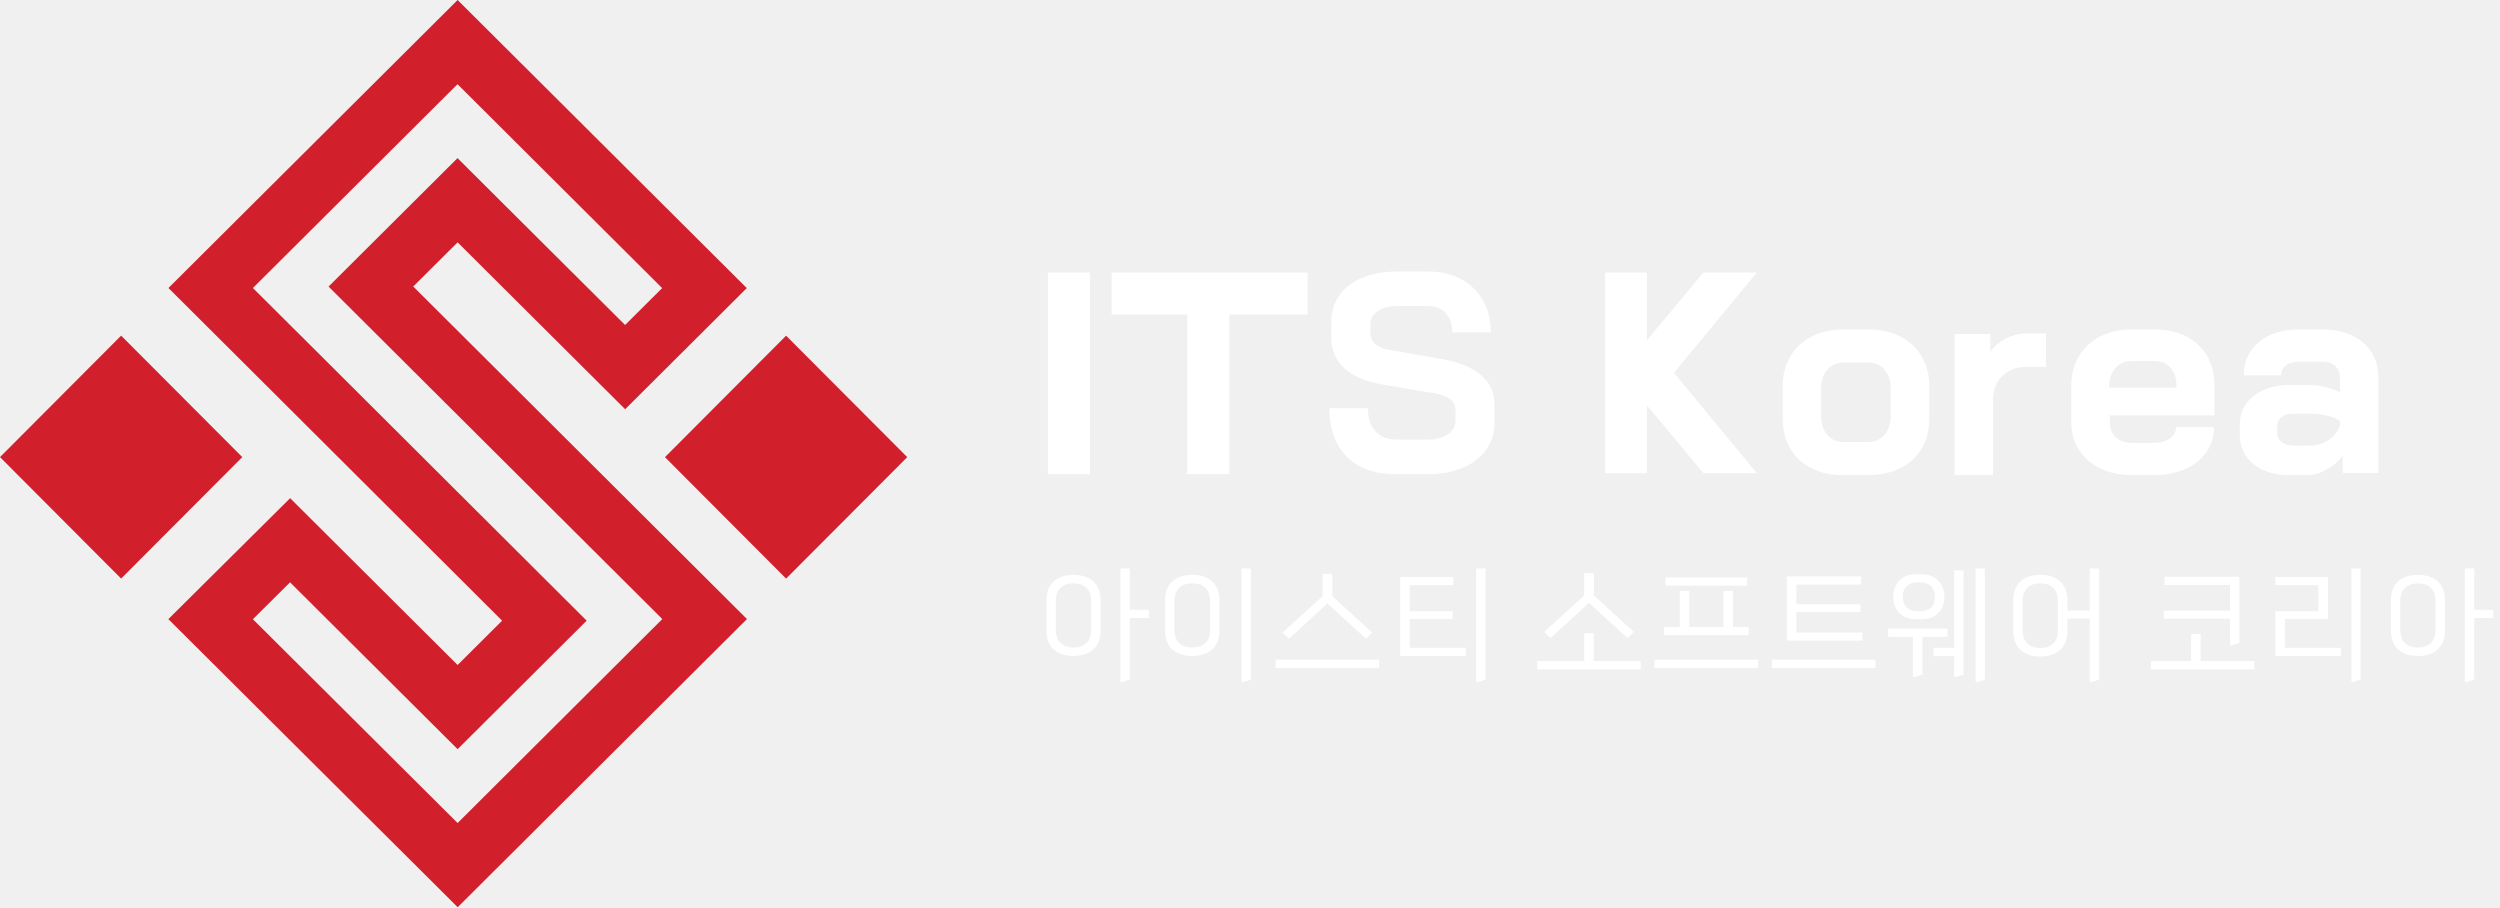
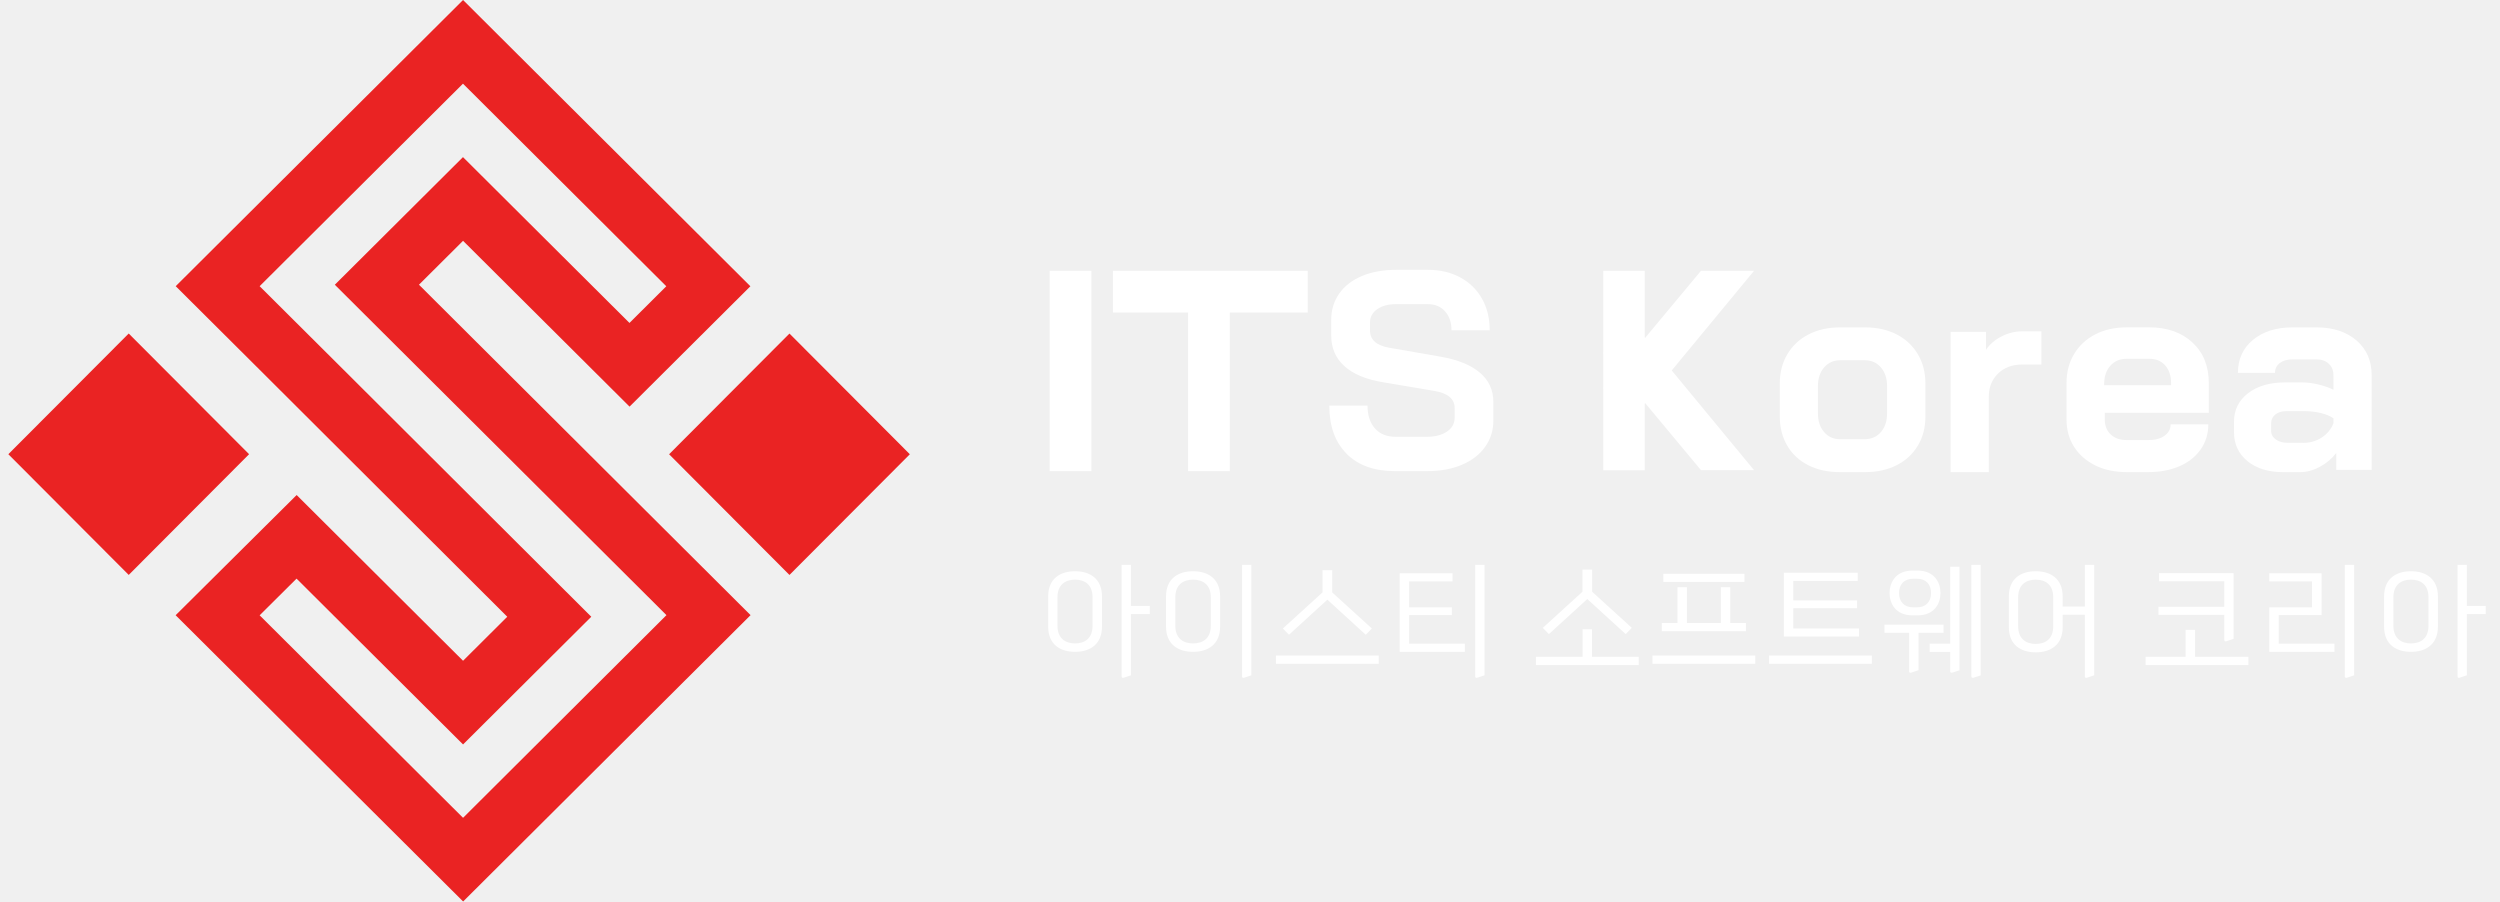
- <svg xmlns="http://www.w3.org/2000/svg" width="157" height="57" viewBox="0 0 157 57" fill="none">
-   <path d="M7.607 21.078L0 28.706L7.607 36.335L15.215 28.706L7.607 21.078Z" fill="#D1202C" />
-   <path d="M49.367 21.081L41.76 28.709L49.367 36.337L56.974 28.709L49.367 21.081Z" fill="#D1202C" />
-   <path d="M25.949 17.996L28.738 15.219L39.26 25.699L46.898 18.092L28.738 0L10.578 18.087L15.844 23.332L31.532 38.978L28.738 41.761L18.22 31.286L10.572 38.882L28.743 56.974L46.909 38.877L25.954 17.996H25.949ZM28.738 51.686L15.882 38.887L18.215 36.569L28.738 47.049L36.842 38.978L21.159 23.343L15.882 18.087L28.732 5.288L41.583 18.092L39.255 20.41L28.732 9.93L20.634 17.996L41.593 38.877L28.738 51.686Z" fill="#D1202C" />
-   <rect x="68.449" y="17.114" width="12.661" height="2.638" transform="rotate(90 68.4492 17.1143)" fill="white" />
-   <rect x="69.811" y="17.114" width="12.31" height="2.638" fill="white" />
-   <rect x="77.197" y="17.465" width="12.31" height="2.638" transform="rotate(90 77.1973 17.4653)" fill="white" />
-   <path d="M84.584 28.679C83.851 27.95 83.484 26.937 83.484 25.633H85.9C85.9 26.249 86.058 26.733 86.372 27.08C86.686 27.428 87.121 27.606 87.676 27.606H89.649C90.171 27.606 90.594 27.496 90.919 27.277C91.244 27.058 91.407 26.767 91.407 26.396V25.791C91.407 25.209 90.98 24.85 90.129 24.707L86.86 24.155C85.794 23.977 84.985 23.637 84.433 23.134C83.881 22.632 83.605 21.989 83.605 21.207V20.213C83.605 19.585 83.775 19.033 84.112 18.553C84.448 18.073 84.928 17.703 85.552 17.442C86.176 17.181 86.894 17.053 87.71 17.053H89.717C90.488 17.053 91.169 17.211 91.758 17.533C92.352 17.854 92.809 18.3 93.134 18.875C93.459 19.449 93.622 20.114 93.622 20.874H91.206C91.206 20.375 91.071 19.978 90.798 19.676C90.526 19.373 90.163 19.222 89.713 19.222H87.707C87.208 19.222 86.811 19.328 86.508 19.544C86.206 19.755 86.055 20.042 86.055 20.398V20.878C86.055 21.471 86.463 21.838 87.279 21.978L90.53 22.545C91.607 22.734 92.431 23.07 92.998 23.55C93.565 24.03 93.852 24.65 93.852 25.406V26.578C93.852 27.205 93.678 27.761 93.327 28.248C92.979 28.736 92.488 29.11 91.861 29.375C91.233 29.643 90.504 29.775 89.676 29.775H87.635C86.331 29.775 85.314 29.413 84.581 28.683L84.584 28.679Z" fill="white" />
-   <rect x="103.422" y="17.114" width="12.608" height="2.623" transform="rotate(90 103.422 17.1138)" fill="white" />
-   <path d="M110.329 17.114L102.814 26.211L100.8 24.529L106.976 17.113L110.329 17.114Z" fill="white" />
-   <path d="M110.329 29.714L102.814 20.616L100.8 22.299L106.976 29.714L110.329 29.714Z" fill="white" />
-   <path d="M113.758 29.403C113.184 29.112 112.738 28.7 112.428 28.167C112.114 27.634 111.955 27.018 111.955 26.319V24.24C111.955 23.541 112.114 22.921 112.435 22.384C112.757 21.844 113.203 21.428 113.777 21.133C114.352 20.838 115.013 20.691 115.758 20.691H117.356C118.101 20.691 118.762 20.838 119.337 21.133C119.912 21.428 120.358 21.848 120.679 22.384C121 22.925 121.159 23.541 121.159 24.24V26.319C121.159 27.018 121 27.634 120.679 28.167C120.358 28.7 119.912 29.112 119.337 29.403C118.762 29.694 118.097 29.838 117.338 29.838H115.739C114.994 29.838 114.333 29.694 113.758 29.403ZM117.3 27.759C117.738 27.759 118.086 27.608 118.347 27.306C118.608 27.003 118.736 26.61 118.736 26.126V24.403C118.736 23.919 118.604 23.522 118.347 23.22C118.086 22.917 117.742 22.766 117.315 22.766H115.788C115.361 22.766 115.017 22.917 114.756 23.22C114.495 23.522 114.367 23.915 114.367 24.403V26.126C114.367 26.614 114.495 27.007 114.756 27.306C115.017 27.608 115.353 27.759 115.769 27.759H117.296H117.3Z" fill="white" />
-   <path d="M122.75 20.974H124.988V22.112C125.211 21.768 125.536 21.489 125.955 21.269C126.375 21.05 126.817 20.94 127.278 20.94H128.488V23.038H127.278C126.651 23.038 126.14 23.227 125.751 23.605C125.362 23.983 125.165 24.471 125.165 25.061V29.838H122.75V20.974Z" fill="white" />
-   <path d="M131.898 29.415C131.323 29.135 130.877 28.746 130.556 28.243C130.235 27.741 130.076 27.162 130.076 26.512V24.222C130.076 23.522 130.235 22.906 130.556 22.373C130.877 21.84 131.323 21.425 131.898 21.13C132.473 20.835 133.134 20.688 133.879 20.688H135.3C136.438 20.688 137.349 21.009 138.036 21.648C138.724 22.286 139.068 23.14 139.068 24.206V26.089H132.495V26.516C132.495 26.905 132.62 27.223 132.87 27.457C133.119 27.695 133.455 27.812 133.883 27.812H135.27C135.685 27.812 136.018 27.722 136.275 27.537C136.528 27.351 136.657 27.113 136.657 26.818H139.038C139.038 27.412 138.879 27.937 138.558 28.398C138.237 28.859 137.791 29.215 137.216 29.464C136.642 29.714 135.98 29.838 135.235 29.838H133.886C133.142 29.838 132.48 29.698 131.906 29.423L131.898 29.415ZM136.683 24.346V24.203C136.683 23.741 136.559 23.371 136.309 23.091C136.06 22.812 135.727 22.676 135.315 22.676H133.875C133.448 22.676 133.104 22.823 132.843 23.118C132.582 23.413 132.454 23.806 132.454 24.29V24.343H136.683V24.346Z" fill="white" />
-   <path d="M141.514 29.142C140.947 28.681 140.66 28.073 140.66 27.313V26.655C140.66 25.911 140.955 25.31 141.548 24.853C142.142 24.395 142.92 24.168 143.892 24.168H144.977C145.283 24.168 145.615 24.21 145.971 24.293C146.326 24.376 146.651 24.49 146.946 24.63V23.707C146.946 23.413 146.848 23.171 146.651 22.989C146.454 22.804 146.197 22.713 145.88 22.713H144.353C144.02 22.713 143.756 22.789 143.555 22.944C143.355 23.099 143.253 23.307 143.253 23.567H140.91C140.91 22.702 141.227 22.006 141.858 21.481C142.493 20.956 143.325 20.691 144.353 20.691H145.88C146.923 20.691 147.762 20.967 148.401 21.515C149.04 22.067 149.361 22.796 149.361 23.707V29.694H147.124V28.629C146.84 28.995 146.489 29.29 146.076 29.509C145.661 29.728 145.252 29.838 144.852 29.838H143.752C142.83 29.838 142.081 29.607 141.514 29.146V29.142ZM145.033 27.99C145.472 27.99 145.861 27.876 146.205 27.653C146.549 27.43 146.798 27.128 146.95 26.746V26.444C146.761 26.3 146.496 26.191 146.16 26.107C145.823 26.024 145.464 25.983 145.086 25.983H143.967C143.684 25.983 143.453 26.055 143.276 26.194C143.098 26.338 143.007 26.527 143.007 26.761V27.222C143.007 27.449 143.106 27.631 143.302 27.774C143.499 27.918 143.756 27.986 144.073 27.986H145.033V27.99Z" fill="white" />
-   <path d="M69.119 39.6C69.119 40.728 68.353 41.196 67.418 41.196C66.475 41.196 65.717 40.728 65.717 39.6V37.697C65.717 36.569 66.475 36.102 67.418 36.102C68.353 36.102 69.119 36.569 69.119 37.697V39.6ZM68.522 39.551V37.746C68.522 36.964 68.047 36.634 67.418 36.634C66.789 36.634 66.306 36.964 66.306 37.746V39.551C66.306 40.333 66.789 40.664 67.418 40.664C68.047 40.664 68.522 40.333 68.522 39.551ZM70.948 42.679L70.489 42.832C70.416 42.856 70.36 42.824 70.36 42.751V35.699H70.948V38.294H72.141V38.81H70.948V42.679ZM78.558 42.679L78.099 42.832C78.026 42.856 77.969 42.824 77.969 42.751V35.699H78.558V42.679ZM76.583 39.6C76.583 40.728 75.817 41.196 74.874 41.196C73.931 41.196 73.165 40.728 73.165 39.6V37.697C73.165 36.569 73.931 36.102 74.874 36.102C75.817 36.102 76.583 36.569 76.583 37.697V39.6ZM75.995 39.551V37.746C75.995 36.964 75.511 36.634 74.874 36.634C74.237 36.634 73.754 36.964 73.754 37.746V39.551C73.754 40.333 74.237 40.664 74.874 40.664C75.511 40.664 75.995 40.333 75.995 39.551ZM86.175 39.721L85.789 40.116L83.362 37.899L80.936 40.116L80.549 39.721L83.056 37.44V36.037H83.669V37.44L86.175 39.721ZM86.611 41.953H80.114V41.429H86.611V41.953ZM93.293 42.679L92.834 42.832C92.761 42.856 92.705 42.824 92.705 42.751V35.699H93.293V42.679ZM92.052 41.196H87.933V36.23H91.27V36.746H88.53V38.383H91.23V38.874H88.53V40.68H92.052V41.196ZM102.603 39.68L102.216 40.075L99.79 37.859L97.364 40.075L96.977 39.68L99.484 37.399V35.997H100.097V37.399L102.603 39.68ZM103.039 42.034H96.542V41.51H99.492V39.769H100.089V41.51H103.039V42.034ZM109.818 39.89H104.498V39.374H105.489V37.109H106.086V39.374H108.23V37.109H108.827V39.374H109.818V39.89ZM110.406 41.953H103.91V41.429H110.406V41.953ZM109.721 36.779H104.595V36.263H109.721V36.779ZM116.96 40.228H112.212V36.198H116.879V36.714H112.809V37.947H116.839V38.439H112.809V39.721H116.96V40.228ZM117.774 41.953H111.277V41.429H117.774V41.953ZM122.111 37.48C122.111 38.149 121.724 38.891 120.66 38.891H120.346C119.282 38.891 118.895 38.149 118.895 37.48C118.895 36.811 119.282 36.061 120.346 36.061H120.66C121.724 36.061 122.111 36.811 122.111 37.48ZM123.312 42.364L122.861 42.51C122.78 42.534 122.724 42.502 122.724 42.429V41.204H121.426V40.68H122.724V35.819H123.312V42.364ZM124.65 42.687L124.199 42.832C124.126 42.856 124.062 42.824 124.062 42.751V35.699H124.65V42.687ZM120.725 42.356L120.265 42.51C120.185 42.534 120.128 42.502 120.128 42.429V39.995H118.573V39.479H122.305V39.995H120.725V42.356ZM121.515 37.48C121.515 36.916 121.176 36.577 120.636 36.577H120.37C119.838 36.577 119.491 36.916 119.491 37.48C119.491 38.044 119.838 38.383 120.37 38.383H120.636C121.176 38.383 121.515 38.044 121.515 37.48ZM129.833 39.632C129.833 40.761 129.068 41.228 128.133 41.228C127.19 41.228 126.432 40.761 126.432 39.632V37.697C126.432 36.569 127.19 36.102 128.133 36.102C129.068 36.102 129.833 36.569 129.833 37.697V38.334H131.236V35.699H131.824V42.679L131.365 42.832C131.292 42.856 131.236 42.824 131.236 42.751V38.85H129.833V39.632ZM129.237 39.584V37.746C129.237 36.964 128.761 36.634 128.133 36.634C127.504 36.634 127.02 36.964 127.02 37.746V39.584C127.02 40.365 127.504 40.696 128.133 40.696C128.761 40.696 129.237 40.365 129.237 39.584ZM140.635 40.374L140.175 40.527C140.103 40.551 140.046 40.519 140.046 40.438V38.858H135.887V38.35H140.046V36.738H135.927V36.222H140.635V40.374ZM141.57 42.034H135.073V41.51H137.604V39.809H138.2V41.51H141.57V42.034ZM148.252 42.679L147.793 42.832C147.72 42.856 147.664 42.824 147.664 42.751V35.699H148.252V42.679ZM147.011 41.196H142.892V38.383H145.592V36.746H142.892V36.23H146.197V38.874H143.489V40.68H147.011V41.196ZM153.548 39.6C153.548 40.728 152.783 41.196 151.848 41.196C150.905 41.196 150.147 40.728 150.147 39.6V37.697C150.147 36.569 150.905 36.102 151.848 36.102C152.783 36.102 153.548 36.569 153.548 37.697V39.6ZM152.952 39.551V37.746C152.952 36.964 152.476 36.634 151.848 36.634C151.219 36.634 150.735 36.964 150.735 37.746V39.551C150.735 40.333 151.219 40.664 151.848 40.664C152.476 40.664 152.952 40.333 152.952 39.551ZM155.378 42.679L154.919 42.832C154.846 42.856 154.79 42.824 154.79 42.751V35.699H155.378V38.294H156.571V38.81H155.378V42.679Z" fill="white" />
+ <svg xmlns="http://www.w3.org/2000/svg" width="158" height="57" viewBox="0 0 158 57" fill="none">
+   <path d="M8.135 21.078L0.527 28.706L8.135 36.335L15.742 28.706L8.135 21.078Z" fill="#EA2323" />
+   <path d="M49.894 21.081L42.287 28.709L49.894 36.337L57.502 28.709L49.894 21.081Z" fill="#EA2323" />
+   <path d="M26.476 17.996L29.265 15.219L39.788 25.699L47.425 18.092L29.265 0L11.105 18.087L16.372 23.332L32.059 38.978L29.265 41.761L18.748 31.286L11.1 38.882L29.27 56.974L47.436 38.877L26.481 17.996H26.476ZM29.265 51.686L16.409 38.887L18.742 36.569L29.265 47.049L37.369 38.978L21.687 23.343L16.409 18.087L29.26 5.288L42.11 18.092L39.783 20.41L29.26 9.93L21.161 17.996L42.121 38.877L29.265 51.686Z" fill="#EA2323" />
+   <rect x="68.977" y="17.114" width="12.661" height="2.638" transform="rotate(90 68.9766 17.1143)" fill="white" />
+   <rect x="70.338" y="17.114" width="12.31" height="2.638" fill="white" />
+   <rect x="77.725" y="17.465" width="12.31" height="2.638" transform="rotate(90 77.7246 17.4653)" fill="white" />
+   <path d="M85.112 28.679C84.378 27.95 84.012 26.937 84.012 25.633H86.427C86.427 26.249 86.586 26.733 86.9 27.08C87.213 27.428 87.648 27.606 88.203 27.606H90.177C90.698 27.606 91.121 27.496 91.447 27.277C91.772 27.058 91.934 26.767 91.934 26.396V25.791C91.934 25.209 91.507 24.85 90.657 24.707L87.387 24.155C86.321 23.977 85.512 23.637 84.96 23.134C84.409 22.632 84.133 21.989 84.133 21.207V20.213C84.133 19.585 84.303 19.033 84.639 18.553C84.975 18.073 85.456 17.703 86.079 17.442C86.703 17.181 87.421 17.053 88.237 17.053H90.245C91.016 17.053 91.696 17.211 92.286 17.533C92.879 17.854 93.337 18.3 93.662 18.875C93.987 19.449 94.149 20.114 94.149 20.874H91.734C91.734 20.375 91.598 19.978 91.326 19.676C91.054 19.373 90.691 19.222 90.241 19.222H88.234C87.735 19.222 87.338 19.328 87.036 19.544C86.733 19.755 86.582 20.042 86.582 20.398V20.878C86.582 21.471 86.99 21.838 87.806 21.978L91.057 22.545C92.135 22.734 92.959 23.07 93.525 23.55C94.093 24.03 94.38 24.65 94.38 25.406V26.578C94.38 27.205 94.206 27.761 93.854 28.248C93.507 28.736 93.015 29.11 92.388 29.375C91.76 29.643 91.031 29.775 90.203 29.775H88.162C86.858 29.775 85.841 29.413 85.108 28.683L85.112 28.679Z" fill="white" />
+   <rect x="103.949" y="17.114" width="12.608" height="2.623" transform="rotate(90 103.949 17.1138)" fill="white" />
+   <path d="M110.856 17.114L103.342 26.211L101.328 24.529L107.503 17.113L110.856 17.114Z" fill="white" />
+   <path d="M110.856 29.714L103.342 20.616L101.328 22.299L107.503 29.714L110.856 29.714Z" fill="white" />
+   <path d="M114.285 29.403C113.711 29.112 113.265 28.7 112.955 28.167C112.641 27.634 112.482 27.018 112.482 26.319V24.24C112.482 23.541 112.641 22.921 112.962 22.384C113.284 21.844 113.73 21.428 114.304 21.133C114.879 20.838 115.54 20.691 116.285 20.691H117.884C118.628 20.691 119.29 20.838 119.864 21.133C120.439 21.428 120.885 21.848 121.206 22.384C121.528 22.925 121.686 23.541 121.686 24.24V26.319C121.686 27.018 121.528 27.634 121.206 28.167C120.885 28.7 120.439 29.112 119.864 29.403C119.29 29.694 118.625 29.838 117.865 29.838H116.266C115.522 29.838 114.86 29.694 114.285 29.403ZM117.827 27.759C118.266 27.759 118.613 27.608 118.874 27.306C119.135 27.003 119.263 26.61 119.263 26.126V24.403C119.263 23.919 119.131 23.522 118.874 23.22C118.613 22.917 118.269 22.766 117.842 22.766H116.315C115.888 22.766 115.544 22.917 115.283 23.22C115.023 23.522 114.894 23.915 114.894 24.403V26.126C114.894 26.614 115.023 27.007 115.283 27.306C115.544 27.608 115.881 27.759 116.296 27.759H117.823H117.827Z" fill="white" />
+   <path d="M123.277 20.974H125.515V22.112C125.738 21.768 126.063 21.489 126.483 21.269C126.902 21.05 127.344 20.94 127.805 20.94H129.015V23.038H127.805C127.178 23.038 126.668 23.227 126.279 23.605C125.889 23.983 125.693 24.471 125.693 25.061V29.838H123.277V20.974Z" fill="white" />
+   <path d="M132.425 29.415C131.851 29.135 131.405 28.746 131.084 28.243C130.762 27.741 130.604 27.162 130.604 26.512V24.222C130.604 23.522 130.762 22.906 131.084 22.373C131.405 21.84 131.851 21.425 132.425 21.13C133 20.835 133.661 20.688 134.406 20.688H135.827C136.965 20.688 137.876 21.009 138.564 21.648C139.252 22.286 139.596 23.14 139.596 24.206V26.089H133.023V26.516C133.023 26.905 133.147 27.223 133.397 27.457C133.646 27.695 133.983 27.812 134.41 27.812H135.797C136.213 27.812 136.545 27.722 136.802 27.537C137.056 27.351 137.184 27.113 137.184 26.818H139.565C139.565 27.412 139.407 27.937 139.085 28.398C138.764 28.859 138.318 29.215 137.744 29.464C137.169 29.714 136.508 29.838 135.763 29.838H134.414C133.669 29.838 133.007 29.698 132.433 29.423L132.425 29.415ZM137.211 24.346V24.203C137.211 23.741 137.086 23.371 136.837 23.091C136.587 22.812 136.254 22.676 135.842 22.676H134.402C133.975 22.676 133.631 22.823 133.37 23.118C133.11 23.413 132.981 23.806 132.981 24.29V24.343H137.211V24.346Z" fill="white" />
+   <path d="M142.042 29.142C141.475 28.681 141.188 28.073 141.188 27.313V26.655C141.188 25.911 141.482 25.31 142.076 24.853C142.669 24.395 143.448 24.168 144.419 24.168H145.504C145.81 24.168 146.143 24.21 146.498 24.293C146.853 24.376 147.178 24.49 147.473 24.63V23.707C147.473 23.413 147.375 23.171 147.178 22.989C146.982 22.804 146.725 22.713 146.407 22.713H144.88C144.547 22.713 144.283 22.789 144.083 22.944C143.882 23.099 143.78 23.307 143.78 23.567H141.437C141.437 22.702 141.754 22.006 142.386 21.481C143.021 20.956 143.852 20.691 144.88 20.691H146.407C147.451 20.691 148.29 20.967 148.928 21.515C149.567 22.067 149.889 22.796 149.889 23.707V29.694H147.651V28.629C147.367 28.995 147.016 29.29 146.604 29.509C146.188 29.728 145.78 29.838 145.379 29.838H144.279C143.357 29.838 142.609 29.607 142.042 29.146V29.142ZM145.561 27.99C145.999 27.99 146.388 27.876 146.732 27.653C147.076 27.43 147.326 27.128 147.477 26.746V26.444C147.288 26.3 147.023 26.191 146.687 26.107C146.351 26.024 145.991 25.983 145.614 25.983H144.495C144.211 25.983 143.981 26.055 143.803 26.194C143.626 26.338 143.535 26.527 143.535 26.761V27.222C143.535 27.449 143.633 27.631 143.83 27.774C144.026 27.918 144.283 27.986 144.6 27.986H145.561V27.99Z" fill="white" />
+   <path d="M69.646 39.6C69.646 40.728 68.88 41.196 67.945 41.196C67.002 41.196 66.245 40.728 66.245 39.6V37.697C66.245 36.569 67.002 36.102 67.945 36.102C68.88 36.102 69.646 36.569 69.646 37.697V39.6ZM69.049 39.551V37.746C69.049 36.964 68.574 36.634 67.945 36.634C67.317 36.634 66.833 36.964 66.833 37.746V39.551C66.833 40.333 67.317 40.664 67.945 40.664C68.574 40.664 69.049 40.333 69.049 39.551ZM71.476 42.679L71.016 42.832C70.944 42.856 70.887 42.824 70.887 42.751V35.699H71.476V38.294H72.669V38.81H71.476V42.679ZM79.085 42.679L78.626 42.832C78.553 42.856 78.497 42.824 78.497 42.751V35.699H79.085V42.679ZM77.111 39.6C77.111 40.728 76.345 41.196 75.402 41.196C74.459 41.196 73.693 40.728 73.693 39.6V37.697C73.693 36.569 74.459 36.102 75.402 36.102C76.345 36.102 77.111 36.569 77.111 37.697V39.6ZM76.522 39.551V37.746C76.522 36.964 76.038 36.634 75.402 36.634C74.765 36.634 74.281 36.964 74.281 37.746V39.551C74.281 40.333 74.765 40.664 75.402 40.664C76.038 40.664 76.522 40.333 76.522 39.551ZM86.703 39.721L86.316 40.116L83.89 37.899L81.464 40.116L81.077 39.721L83.584 37.44V36.037H84.196V37.44L86.703 39.721ZM87.138 41.953H80.641V41.429H87.138V41.953ZM93.821 42.679L93.361 42.832C93.289 42.856 93.232 42.824 93.232 42.751V35.699H93.821V42.679ZM92.579 41.196H88.46V36.23H91.798V36.746H89.057V38.383H91.757V38.874H89.057V40.68H92.579V41.196ZM103.131 39.68L102.744 40.075L100.318 37.859L97.891 40.075L97.504 39.68L100.011 37.399V35.997H100.624V37.399L103.131 39.68ZM103.566 42.034H97.069V41.51H100.019V39.769H100.616V41.51H103.566V42.034ZM110.345 39.89H105.025V39.374H106.017V37.109H106.613V39.374H108.757V37.109H109.354V39.374H110.345V39.89ZM110.934 41.953H104.437V41.429H110.934V41.953ZM110.249 36.779H105.122V36.263H110.249V36.779ZM117.487 40.228H112.74V36.198H117.407V36.714H113.336V37.947H117.366V38.439H113.336V39.721H117.487V40.228ZM118.301 41.953H111.805V41.429H118.301V41.953ZM122.638 37.48C122.638 38.149 122.252 38.891 121.188 38.891H120.873C119.809 38.891 119.422 38.149 119.422 37.48C119.422 36.811 119.809 36.061 120.873 36.061H121.188C122.252 36.061 122.638 36.811 122.638 37.48ZM123.839 42.364L123.388 42.51C123.307 42.534 123.251 42.502 123.251 42.429V41.204H121.953V40.68H123.251V35.819H123.839V42.364ZM125.177 42.687L124.726 42.832C124.654 42.856 124.589 42.824 124.589 42.751V35.699H125.177V42.687ZM121.252 42.356L120.793 42.51C120.712 42.534 120.656 42.502 120.656 42.429V39.995H119.1V39.479H122.832V39.995H121.252V42.356ZM122.042 37.48C122.042 36.916 121.703 36.577 121.163 36.577H120.897C120.365 36.577 120.019 36.916 120.019 37.48C120.019 38.044 120.365 38.383 120.897 38.383H121.163C121.703 38.383 122.042 38.044 122.042 37.48ZM130.361 39.632C130.361 40.761 129.595 41.228 128.66 41.228C127.717 41.228 126.959 40.761 126.959 39.632V37.697C126.959 36.569 127.717 36.102 128.66 36.102C129.595 36.102 130.361 36.569 130.361 37.697V38.334H131.763V35.699H132.352V42.679L131.892 42.832C131.82 42.856 131.763 42.824 131.763 42.751V38.85H130.361V39.632ZM129.764 39.584V37.746C129.764 36.964 129.289 36.634 128.66 36.634C128.031 36.634 127.548 36.964 127.548 37.746V39.584C127.548 40.365 128.031 40.696 128.66 40.696C129.289 40.696 129.764 40.365 129.764 39.584ZM141.162 40.374L140.703 40.527C140.63 40.551 140.574 40.519 140.574 40.438V38.858H136.414V38.35H140.574V36.738H136.455V36.222H141.162V40.374ZM142.097 42.034H135.6V41.51H138.131V39.809H138.728V41.51H142.097V42.034ZM148.78 42.679L148.32 42.832C148.248 42.856 148.191 42.824 148.191 42.751V35.699H148.78V42.679ZM147.538 41.196H143.419V38.383H146.12V36.746H143.419V36.23H146.724V38.874H144.016V40.68H147.538V41.196ZM154.076 39.6C154.076 40.728 153.31 41.196 152.375 41.196C151.432 41.196 150.674 40.728 150.674 39.6V37.697C150.674 36.569 151.432 36.102 152.375 36.102C153.31 36.102 154.076 36.569 154.076 37.697V39.6ZM153.479 39.551V37.746C153.479 36.964 153.004 36.634 152.375 36.634C151.746 36.634 151.263 36.964 151.263 37.746V39.551C151.263 40.333 151.746 40.664 152.375 40.664C153.004 40.664 153.479 40.333 153.479 39.551ZM155.906 42.679L155.446 42.832C155.374 42.856 155.317 42.824 155.317 42.751V35.699H155.906V38.294H157.098V38.81H155.906V42.679Z" fill="white" />
</svg>
